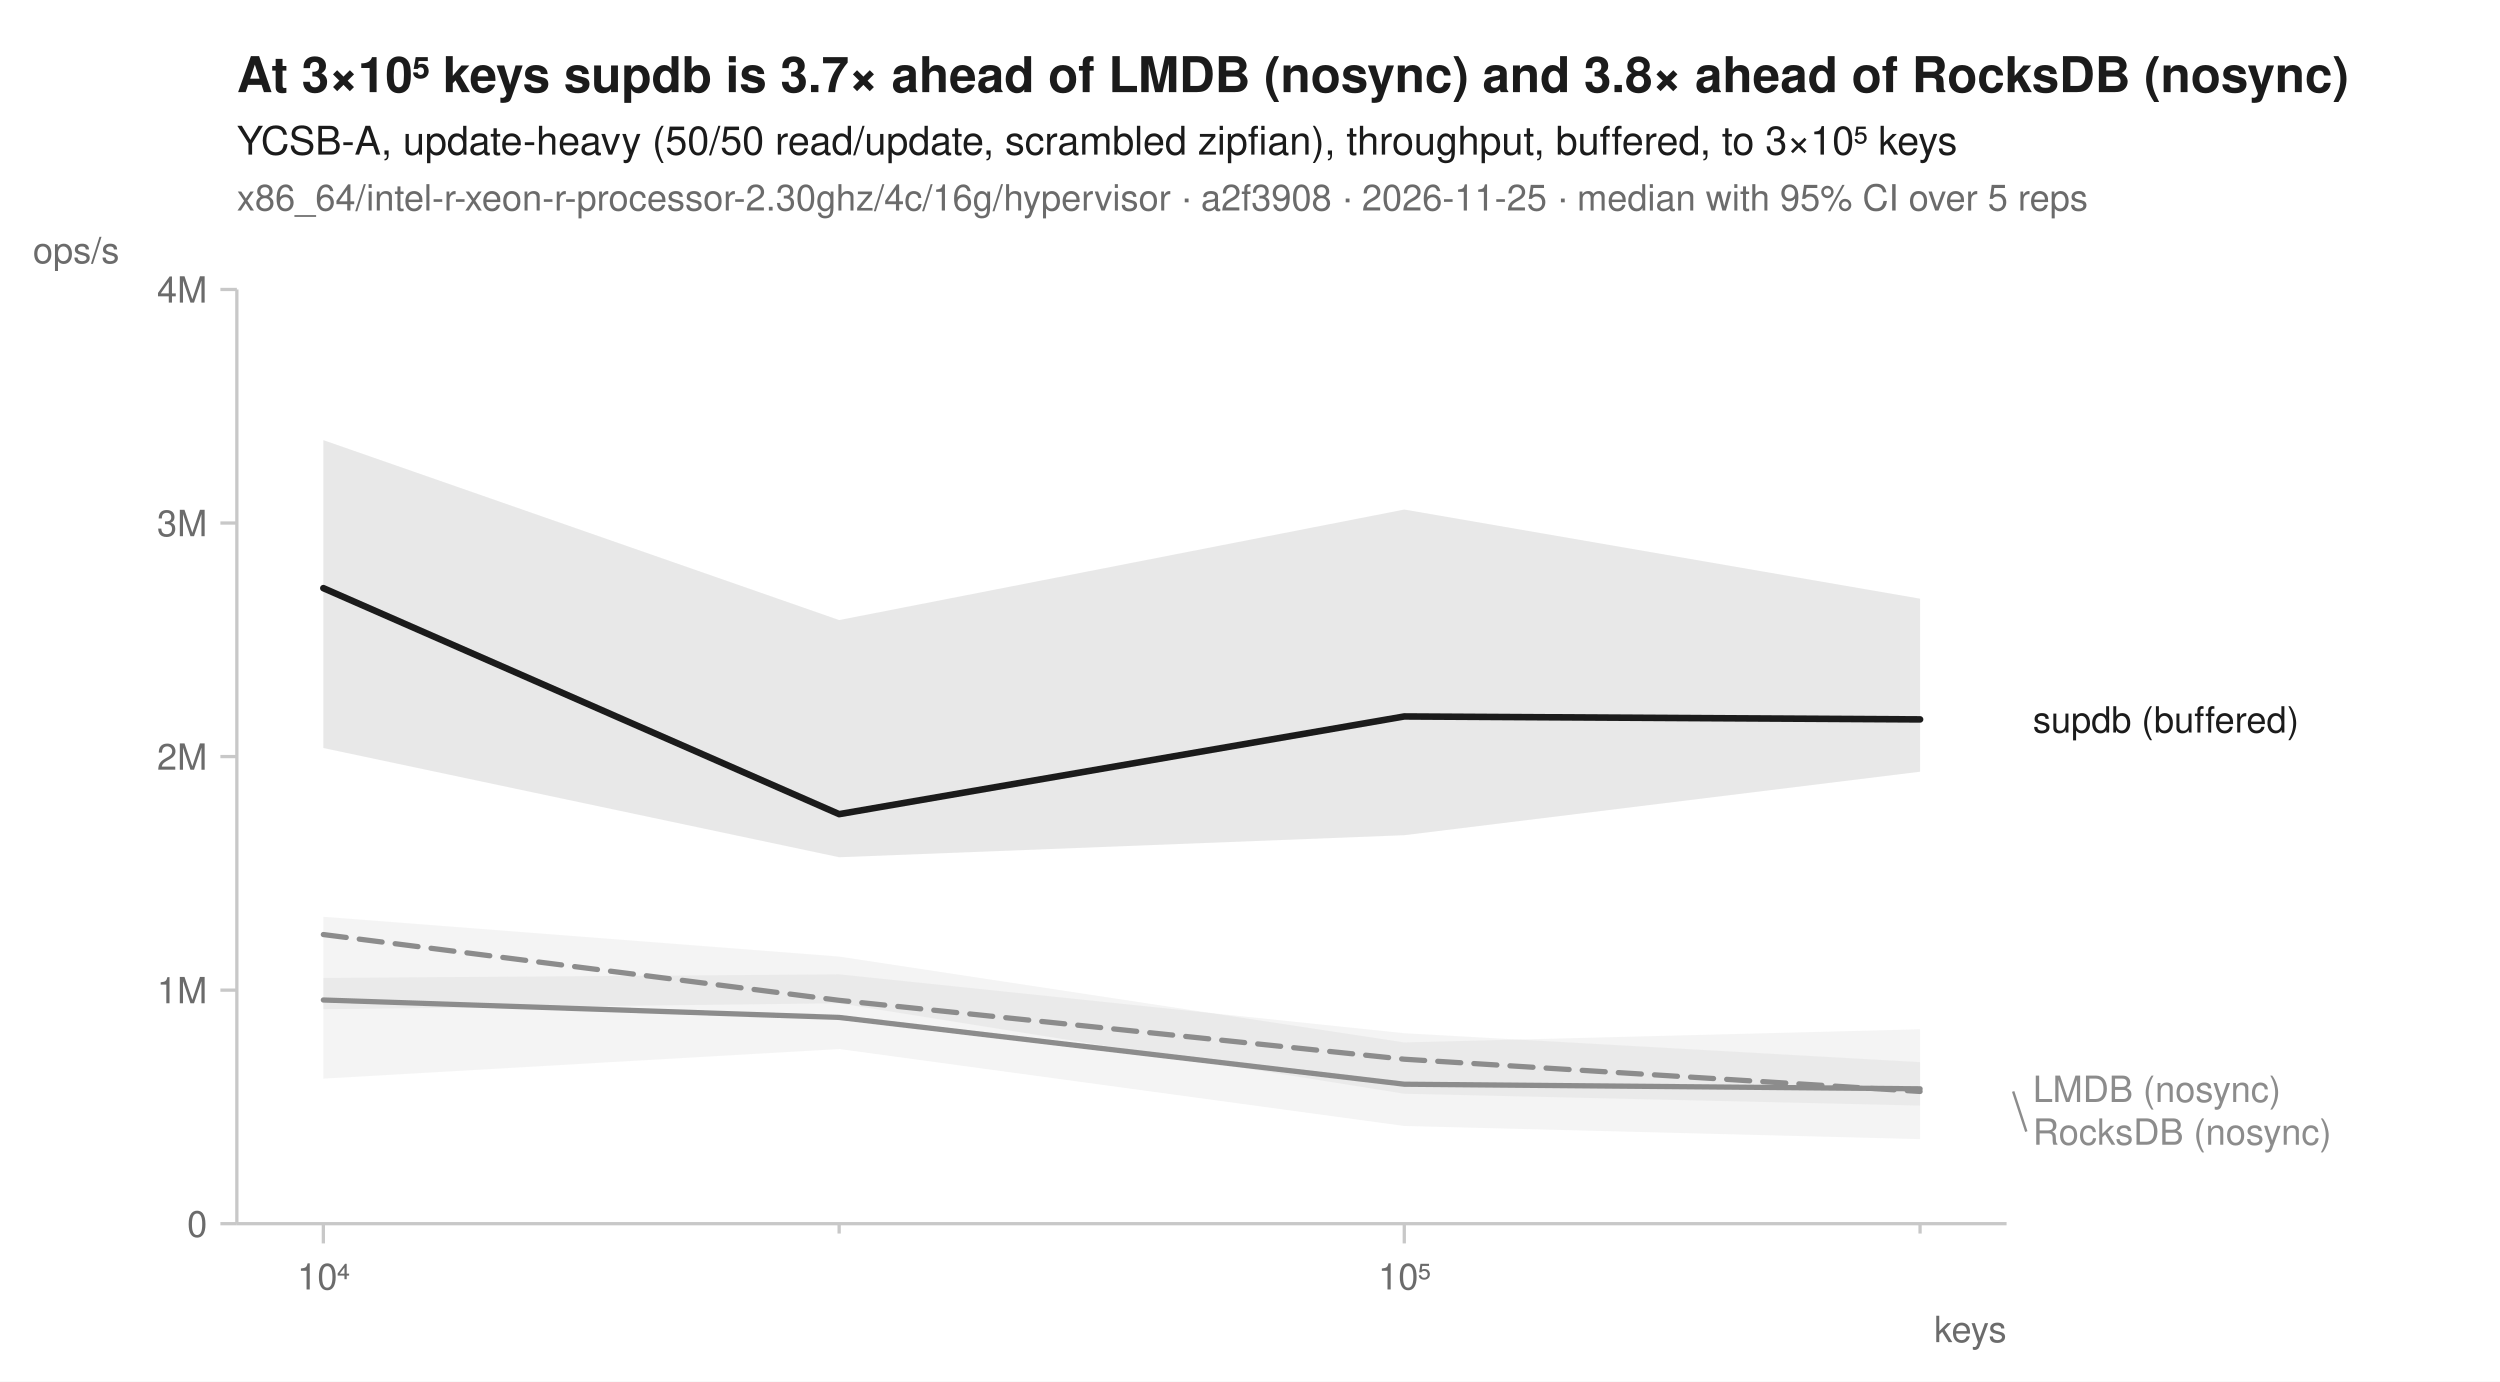
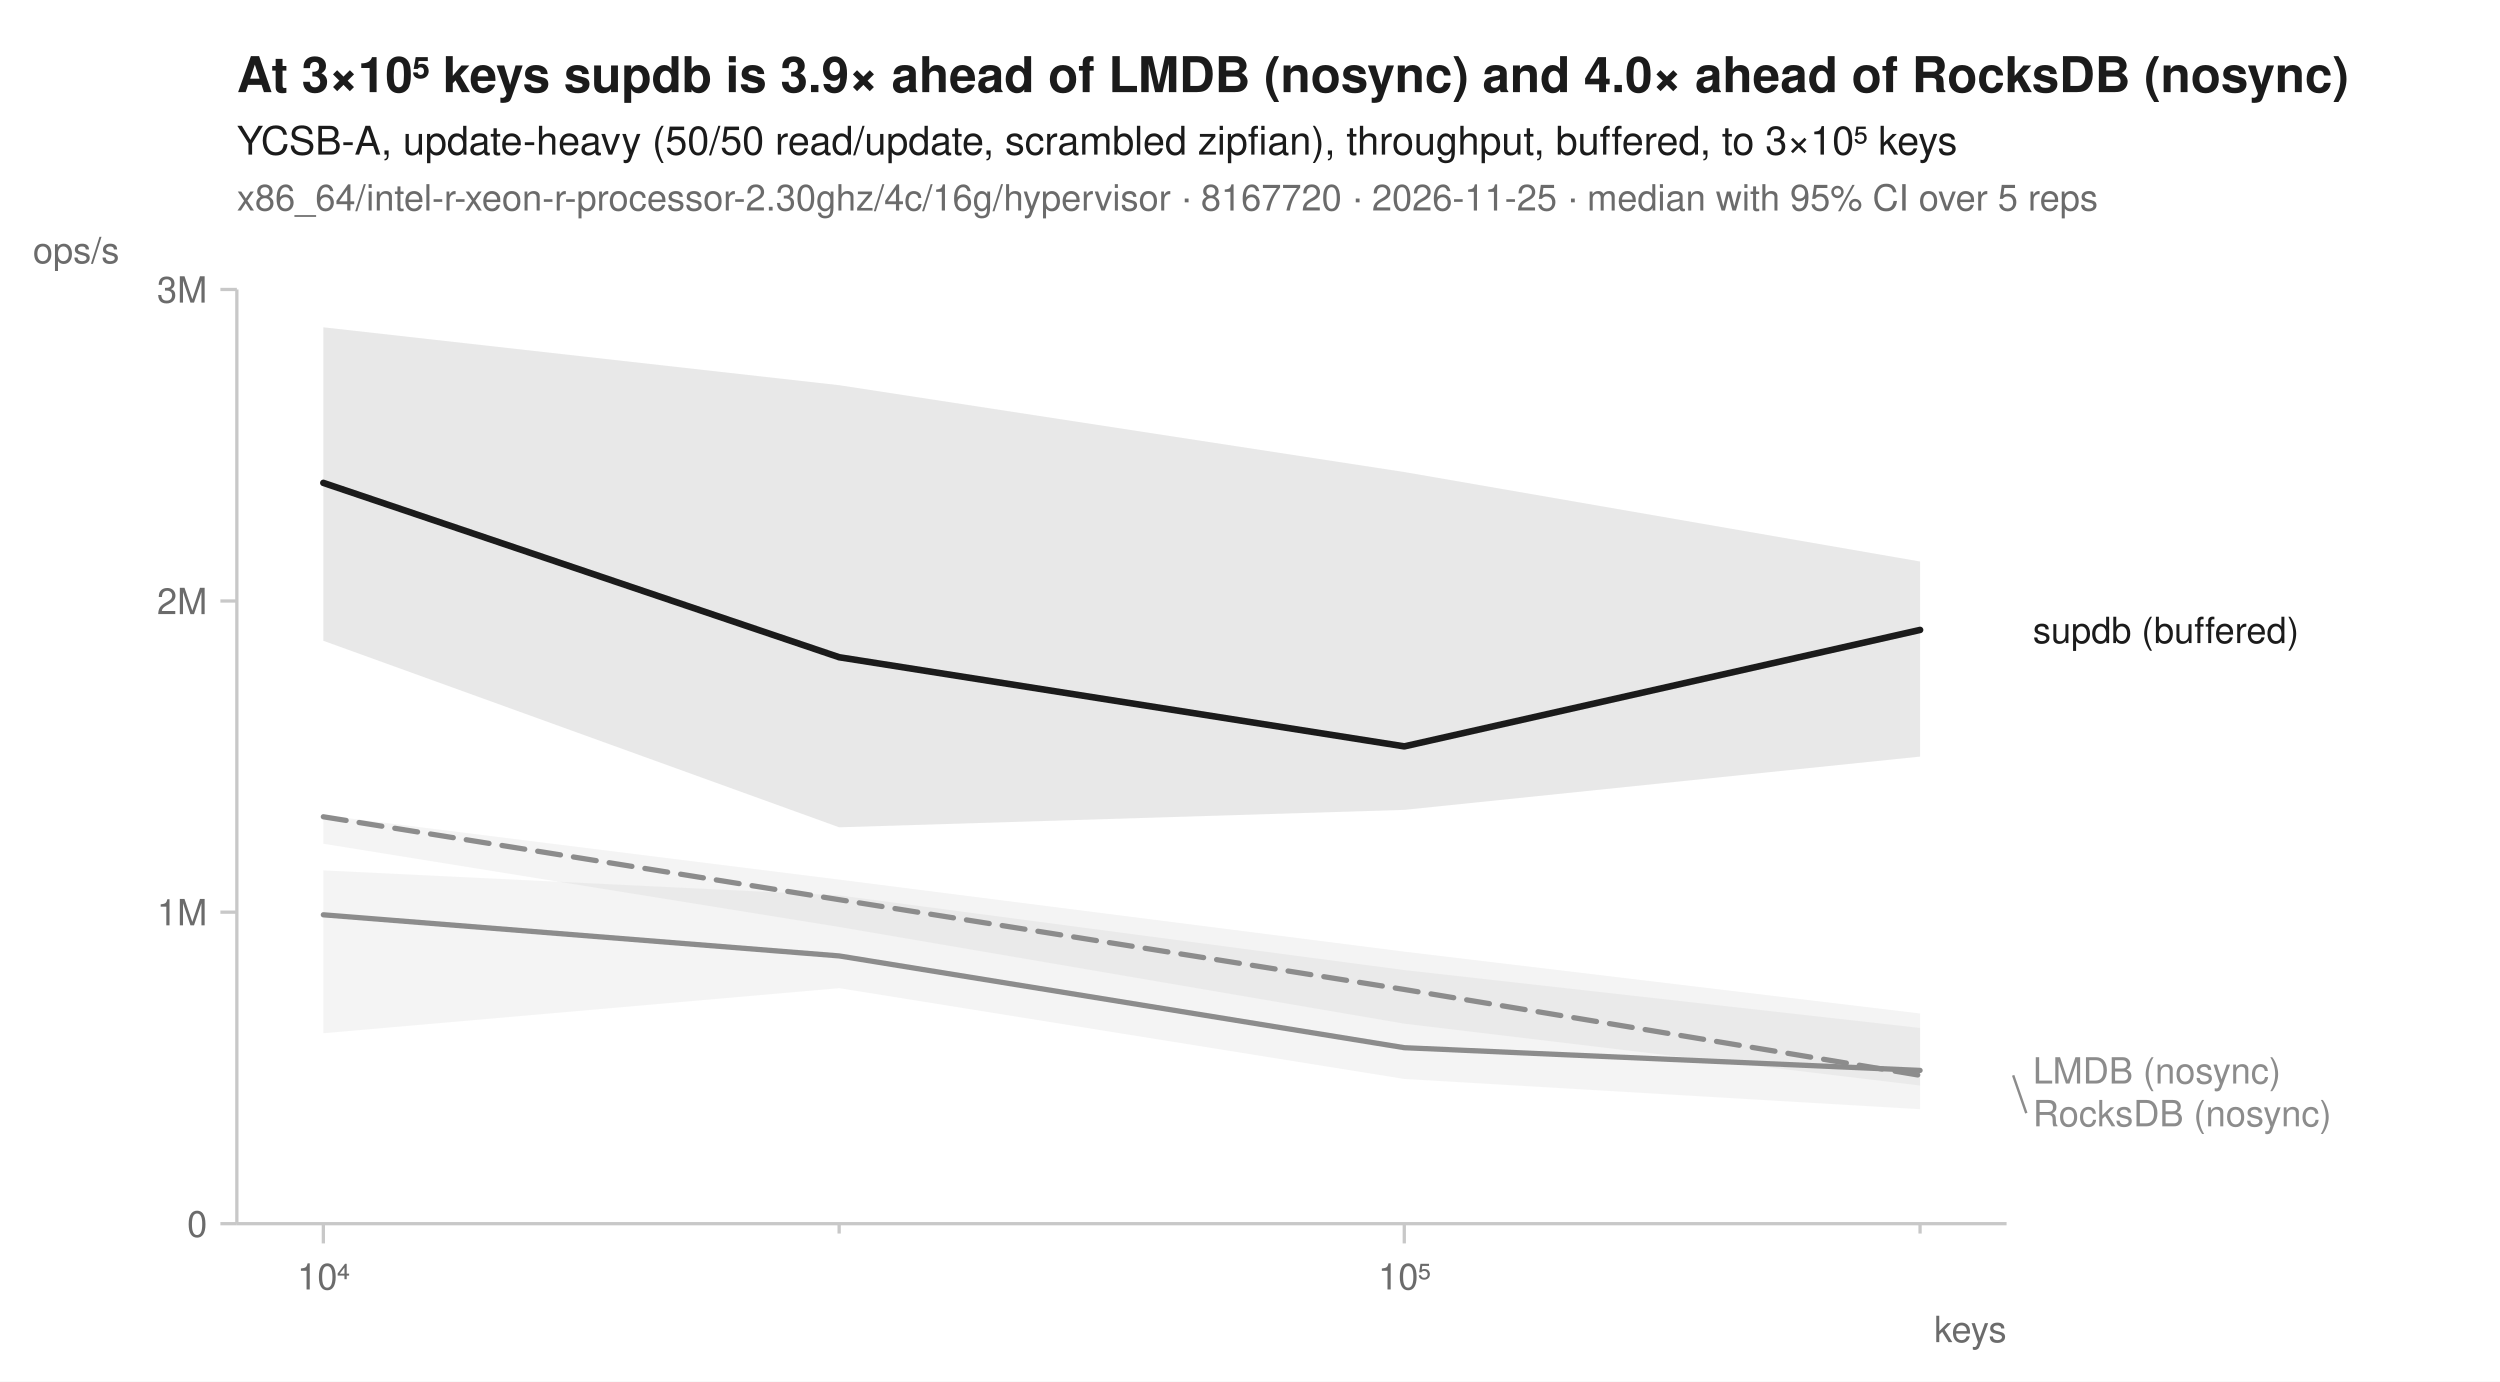
<svg xmlns="http://www.w3.org/2000/svg" width="760" height="420" viewBox="0 0 760 420" font-family="-apple-system, BlinkMacSystemFont, 'Segoe UI', Helvetica, Arial, sans-serif" fill="#1b1b1b">
  <rect width="760" height="420" fill="white" />
-   <text x="72" y="28" font-size="15" font-weight="600">At 3×10⁵ keys supdb is 3.7× ahead of LMDB (nosync) and 3.8× ahead of RocksDB (nosync)</text>
+   <text x="72" y="28" font-size="15" font-weight="600">At 3×10⁵ keys supdb is 3.9× ahead of LMDB (nosync) and 4.0× ahead of RocksDB (nosync)</text>
  <text x="72" y="47" font-size="12">YCSB-A, update-heavy (50/50 read/update, scrambled zipfian), throughput, buffered, to 3×10⁵ keys</text>
-   <text x="72" y="64" font-size="11" fill="#6b6b6b">x86_64/intel-r-xeon-r-processor-2.30ghz/4c/16g/hypervisor · a2f3908 · 2026-11-25 · median with 95% CI over 5 reps</text>
+   <text x="72" y="64" font-size="11" fill="#6b6b6b">x86_64/intel-r-xeon-r-processor-2.30ghz/4c/16g/hypervisor · 8167720 · 2026-11-25 · median with 95% CI over 5 reps</text>
  <line x1="72" y1="372" x2="610" y2="372" stroke="#c8c8c8" stroke-width="1" />
  <line x1="72" y1="88" x2="72" y2="372" stroke="#c8c8c8" stroke-width="1" />
  <line x1="98.3" y1="372" x2="98.3" y2="378" stroke="#c8c8c8" stroke-width="1" />
  <text x="98.3" y="392" font-size="11" text-anchor="middle" fill="#6b6b6b">10⁴</text>
  <line x1="255.1" y1="372" x2="255.1" y2="375" stroke="#c8c8c8" stroke-width="1" />
  <line x1="426.9" y1="372" x2="426.9" y2="378" stroke="#c8c8c8" stroke-width="1" />
  <text x="426.9" y="392" font-size="11" text-anchor="middle" fill="#6b6b6b">10⁵</text>
  <line x1="583.7" y1="372" x2="583.7" y2="375" stroke="#c8c8c8" stroke-width="1" />
  <text x="610" y="408" font-size="11" text-anchor="end" fill="#6b6b6b">keys</text>
  <line x1="67" y1="372.0" x2="72" y2="372.0" stroke="#c8c8c8" stroke-width="1" />
  <text x="63" y="376.0" font-size="11" text-anchor="end" fill="#6b6b6b">0</text>
-   <line x1="67" y1="301.0" x2="72" y2="301.0" stroke="#c8c8c8" stroke-width="1" />
-   <text x="63" y="305.0" font-size="11" text-anchor="end" fill="#6b6b6b">1M</text>
-   <line x1="67" y1="230.0" x2="72" y2="230.0" stroke="#c8c8c8" stroke-width="1" />
-   <text x="63" y="234.0" font-size="11" text-anchor="end" fill="#6b6b6b">2M</text>
-   <line x1="67" y1="159.0" x2="72" y2="159.0" stroke="#c8c8c8" stroke-width="1" />
-   <text x="63" y="163.0" font-size="11" text-anchor="end" fill="#6b6b6b">3M</text>
+   <line x1="67" y1="277.3" x2="72" y2="277.3" stroke="#c8c8c8" stroke-width="1" />
+   <text x="63" y="281.3" font-size="11" text-anchor="end" fill="#6b6b6b">1M</text>
+   <line x1="67" y1="182.7" x2="72" y2="182.7" stroke="#c8c8c8" stroke-width="1" />
+   <text x="63" y="186.7" font-size="11" text-anchor="end" fill="#6b6b6b">2M</text>
  <line x1="67" y1="88.0" x2="72" y2="88.0" stroke="#c8c8c8" stroke-width="1" />
-   <text x="63" y="92.0" font-size="11" text-anchor="end" fill="#6b6b6b">4M</text>
+   <text x="63" y="92.0" font-size="11" text-anchor="end" fill="#6b6b6b">3M</text>
  <text x="10" y="80" font-size="11" text-anchor="start" fill="#6b6b6b">ops/s</text>
-   <path d="M98.3,278.7 L255.1,290.8 L426.9,316.9 L583.7,312.9 L583.7,336.1 L426.9,332.5 L255.1,305.0 L98.3,306.8 Z" fill="#8c8c8c" fill-opacity="0.10" />
-   <path d="M98.3,297.3 L255.1,296.2 L426.9,314.1 L583.7,322.9 L583.7,346.3 L426.9,342.3 L255.1,318.9 L98.3,327.9 Z" fill="#8c8c8c" fill-opacity="0.10" />
-   <path d="M98.3,133.8 L255.1,188.5 L426.9,154.9 L583.7,182.0 L583.7,234.6 L426.9,253.9 L255.1,260.6 L98.3,227.4 Z" fill="#1b1b1b" fill-opacity="0.10" />
-   <path d="M98.3,284.1 L255.1,304.1 L426.9,322.0 L583.7,331.8 " fill="none" stroke="#8c8c8c" stroke-width="1.6" stroke-linejoin="round" stroke-linecap="round" stroke-dasharray="7,4" />
-   <path d="M98.3,304.0 L255.1,309.3 L426.9,329.6 L583.7,331.0 " fill="none" stroke="#8c8c8c" stroke-width="1.6" stroke-linejoin="round" stroke-linecap="round" />
-   <path d="M98.3,178.8 L255.1,247.5 L426.9,217.8 L583.7,218.7 " fill="none" stroke="#1b1b1b" stroke-width="2" stroke-linejoin="round" stroke-linecap="round" />
-   <text x="618.0" y="222.7" font-size="11" fill="#1b1b1b">supdb (buffered)</text>
-   <text x="618.0" y="335.0" font-size="11" fill="#8c8c8c">LMDB (nosync)</text>
-   <line x1="612.0" y1="331.8" x2="616.0" y2="344.0" stroke="#8c8c8c" stroke-width="0.75" />
-   <text x="618.0" y="348.0" font-size="11" fill="#8c8c8c">RocksDB (nosync)</text>
+   <path d="M98.3,247.8 L255.1,267.4 L426.9,289.3 L583.7,308.1 L583.7,330.0 L426.9,311.2 L255.1,281.8 L98.3,256.5 Z" fill="#8c8c8c" fill-opacity="0.10" />
+   <path d="M98.3,264.6 L255.1,272.2 L426.9,294.9 L583.7,312.5 L583.7,337.2 L426.9,328.0 L255.1,300.4 L98.3,314.1 Z" fill="#8c8c8c" fill-opacity="0.10" />
+   <path d="M98.3,99.5 L255.1,117.1 L426.9,143.5 L583.7,170.7 L583.7,230.0 L426.9,246.2 L255.1,251.5 L98.3,194.8 Z" fill="#1b1b1b" fill-opacity="0.10" />
+   <path d="M98.3,248.3 L255.1,273.5 L426.9,300.8 L583.7,326.9 " fill="none" stroke="#8c8c8c" stroke-width="1.6" stroke-linejoin="round" stroke-linecap="round" stroke-dasharray="7,4" />
+   <path d="M98.3,278.1 L255.1,290.6 L426.9,318.5 L583.7,325.4 " fill="none" stroke="#8c8c8c" stroke-width="1.6" stroke-linejoin="round" stroke-linecap="round" />
+   <path d="M98.3,146.8 L255.1,199.8 L426.9,226.9 L583.7,191.5 " fill="none" stroke="#1b1b1b" stroke-width="2" stroke-linejoin="round" stroke-linecap="round" />
+   <text x="618.0" y="195.5" font-size="11" fill="#1b1b1b">supdb (buffered)</text>
+   <text x="618.0" y="329.4" font-size="11" fill="#8c8c8c">LMDB (nosync)</text>
+   <line x1="612.0" y1="326.9" x2="616.0" y2="338.4" stroke="#8c8c8c" stroke-width="0.75" />
+   <text x="618.0" y="342.4" font-size="11" fill="#8c8c8c">RocksDB (nosync)</text>
</svg>
